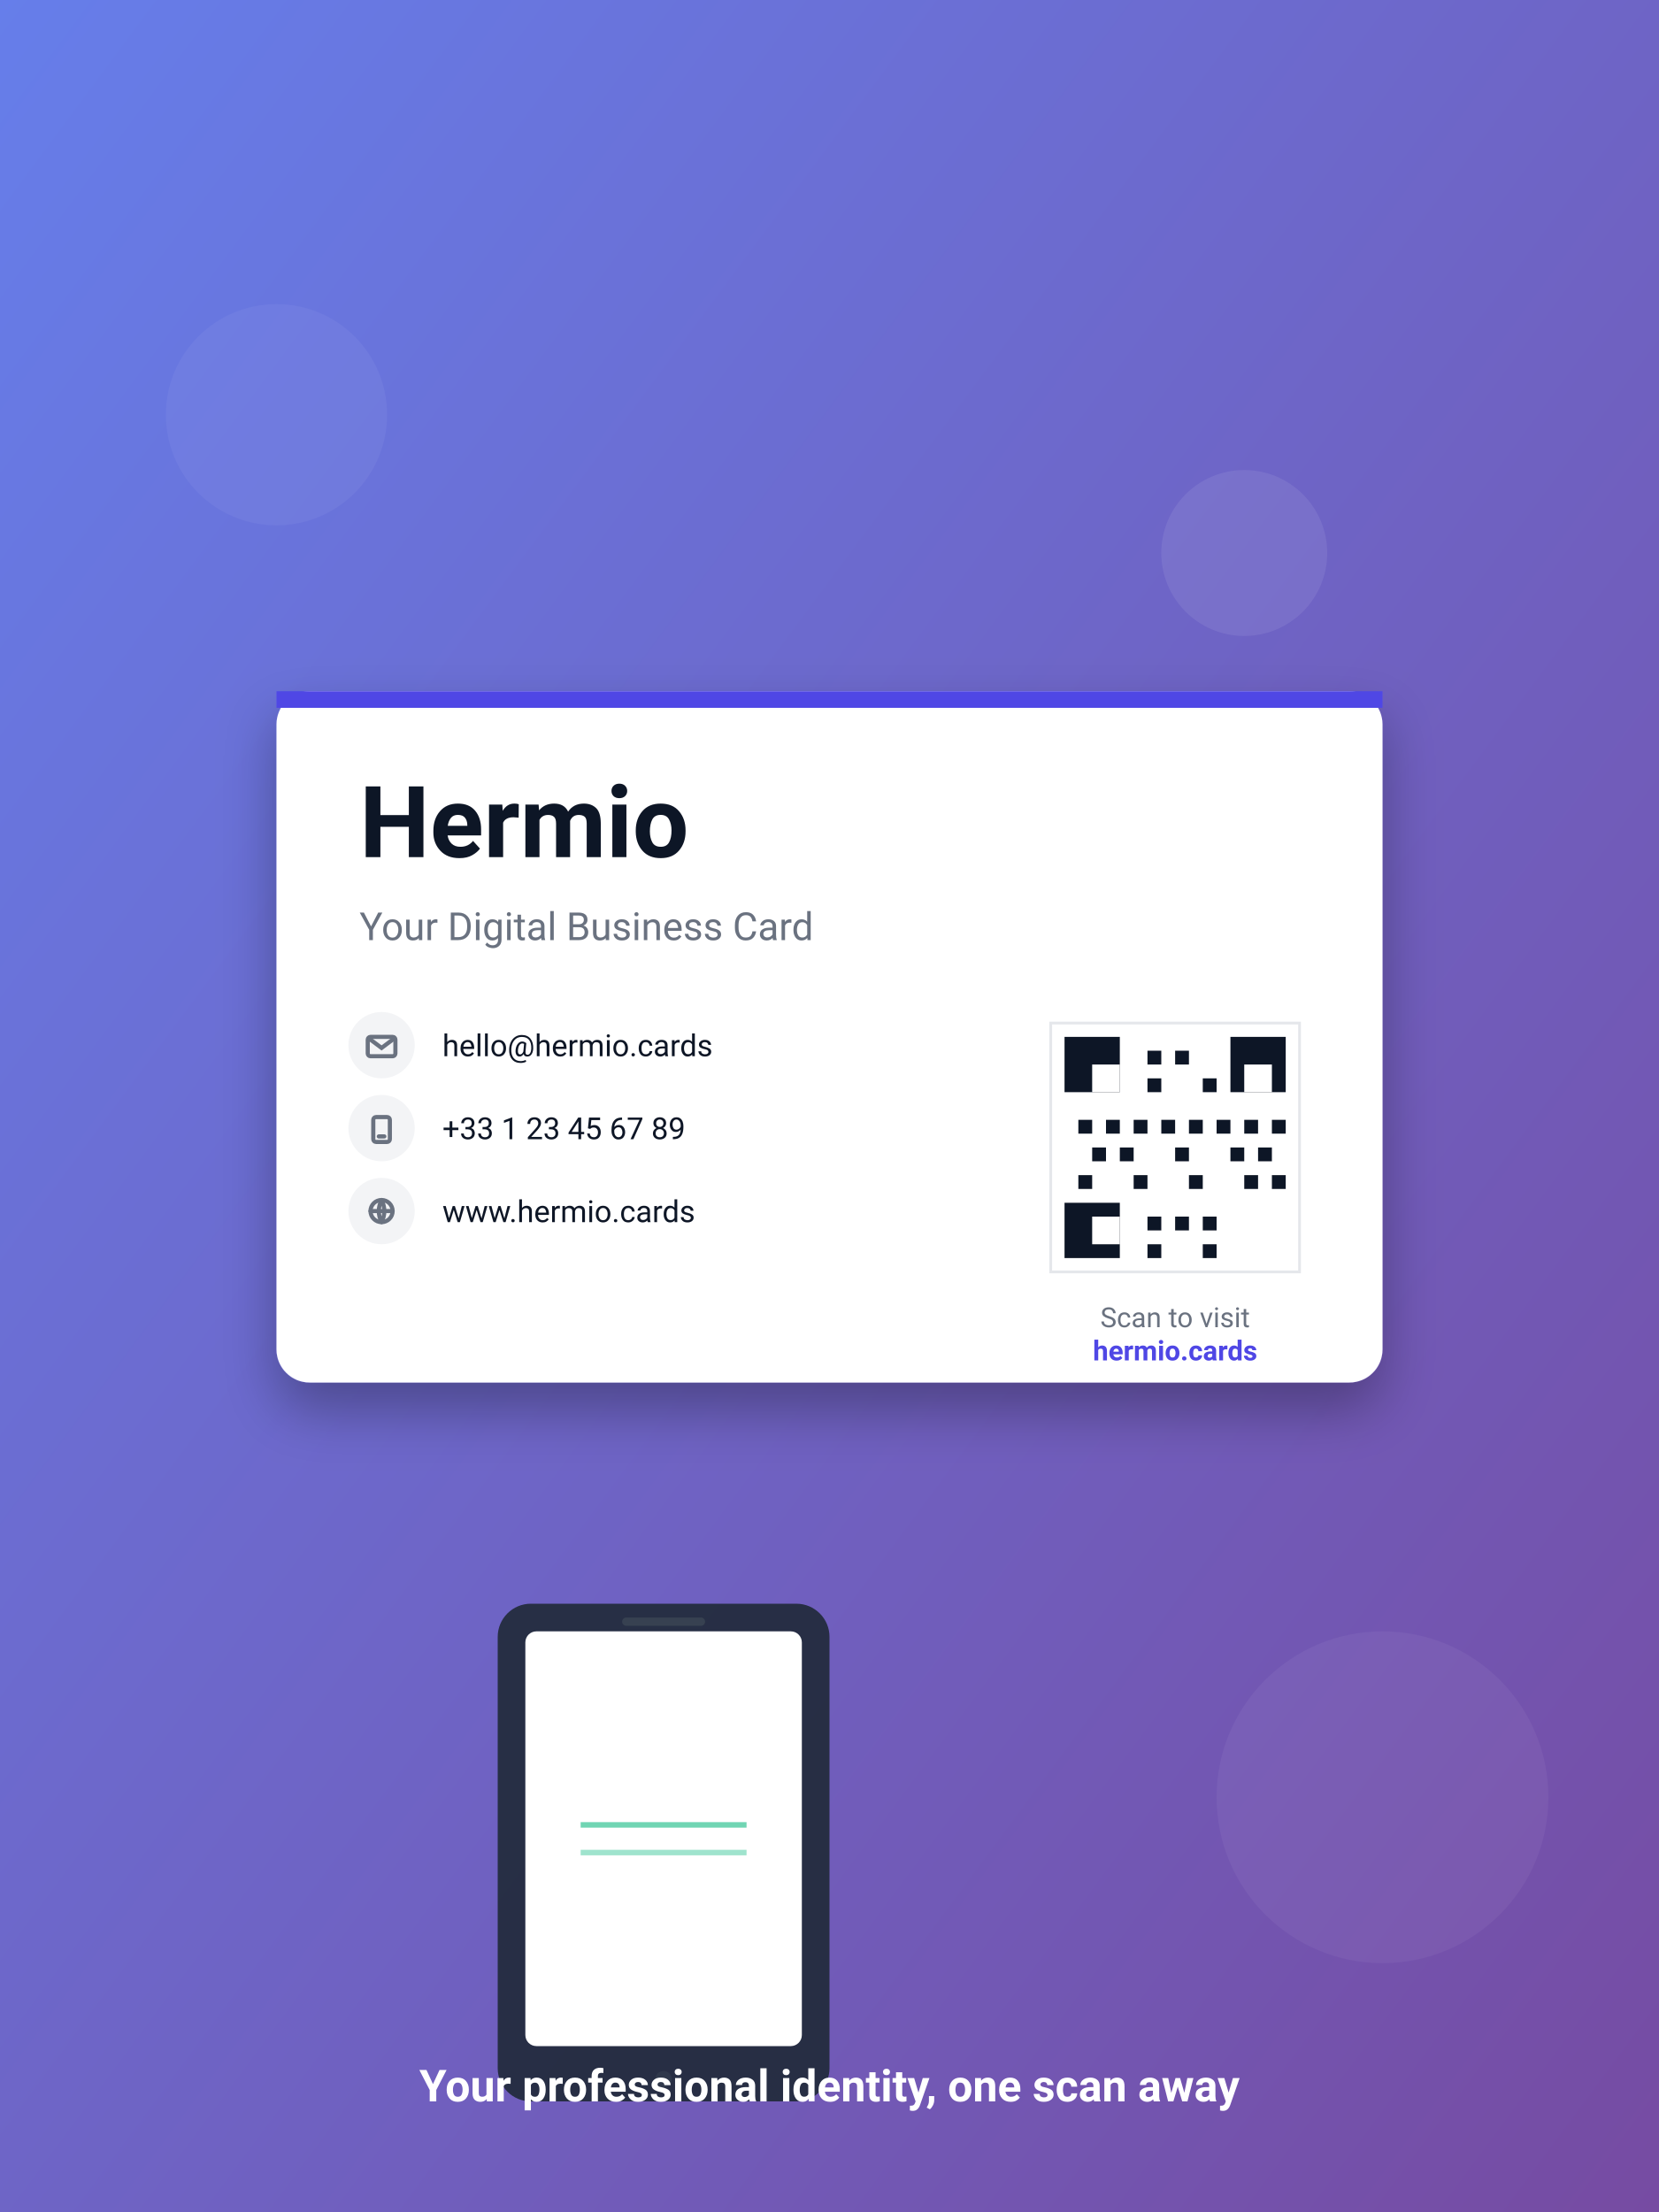
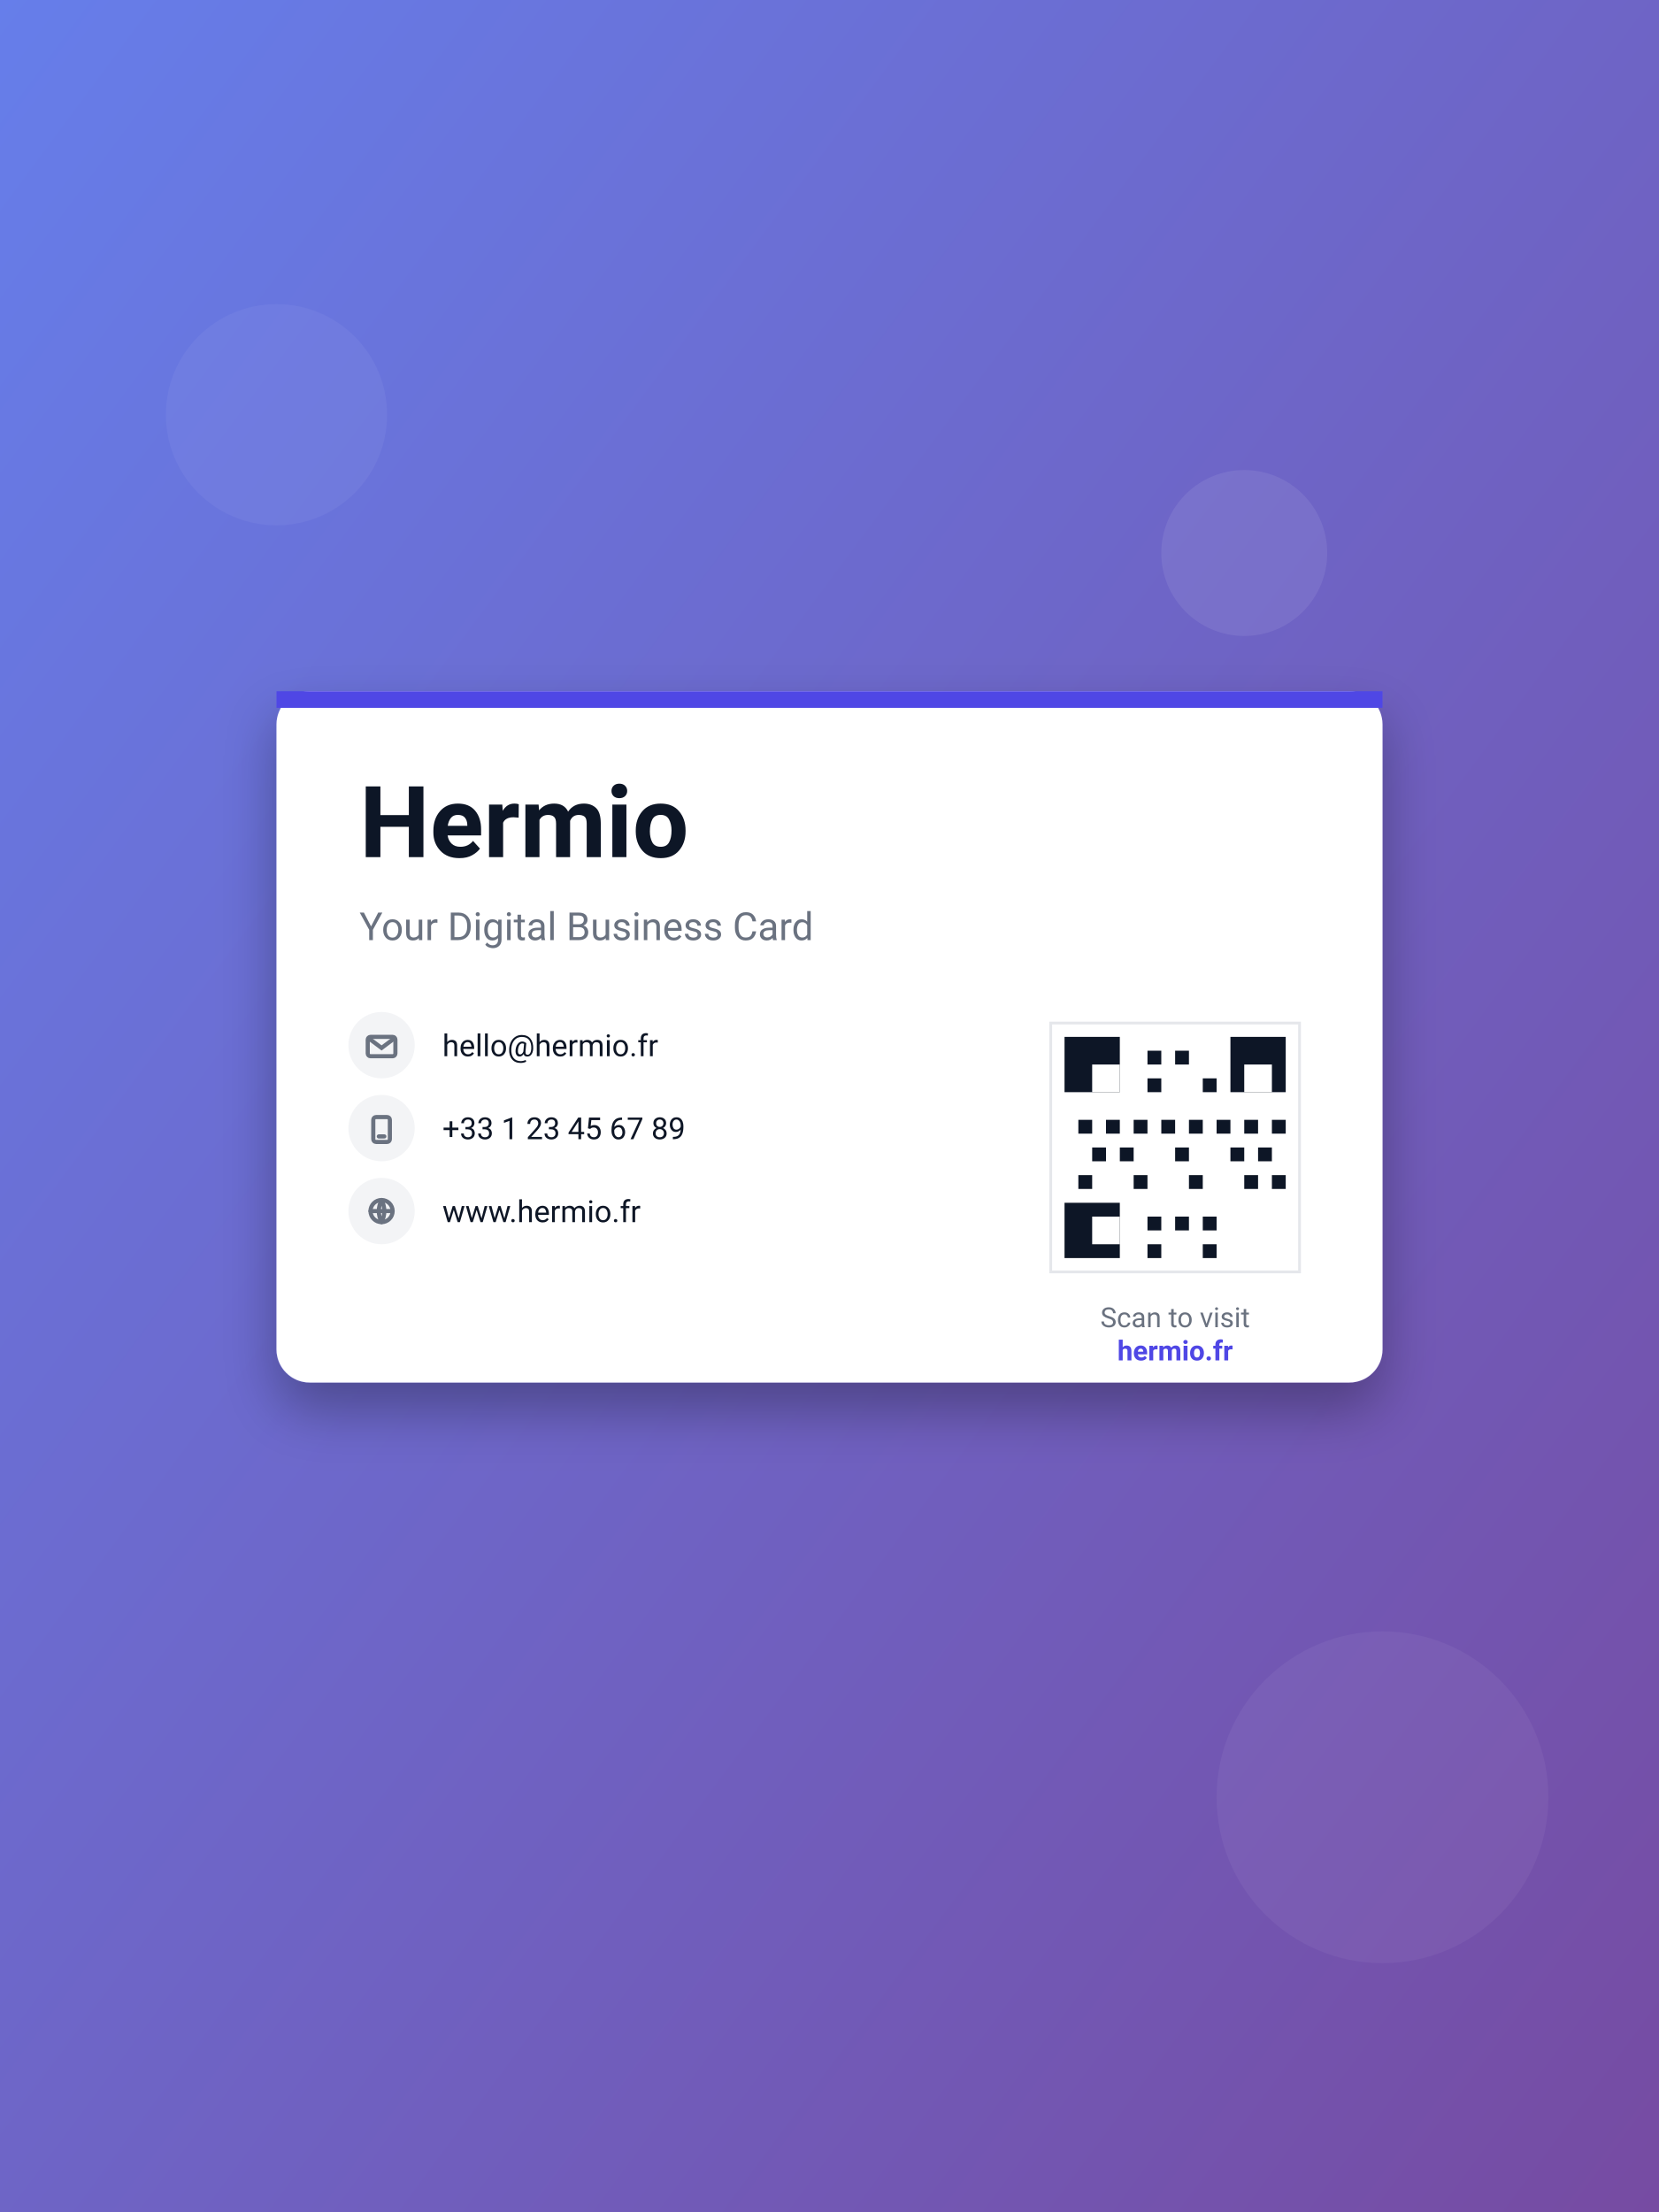
<svg xmlns="http://www.w3.org/2000/svg" width="600" height="800" viewBox="0 0 600 800">
  <defs>
    <linearGradient id="bgGradient" x1="0%" y1="0%" x2="100%" y2="100%">
      <stop offset="0%" style="stop-color:#667eea;stop-opacity:1" />
      <stop offset="100%" style="stop-color:#764ba2;stop-opacity:1" />
    </linearGradient>
    <filter id="cardShadow" x="-50%" y="-50%" width="200%" height="200%">
      <feGaussianBlur in="SourceAlpha" stdDeviation="10" />
      <feOffset dx="0" dy="10" result="offsetblur" />
      <feComponentTransfer>
        <feFuncA type="linear" slope="0.3" />
      </feComponentTransfer>
      <feMerge>
        <feMergeNode />
        <feMergeNode in="SourceGraphic" />
      </feMerge>
    </filter>
  </defs>
  <rect width="600" height="800" fill="url(#bgGradient)" />
  <circle cx="100" cy="150" r="40" fill="#FFFFFF" opacity="0.05" />
  <circle cx="500" cy="650" r="60" fill="#FFFFFF" opacity="0.05" />
  <circle cx="450" cy="200" r="30" fill="#FFFFFF" opacity="0.08" />
  <g transform="translate(100, 250)" filter="url(#cardShadow)">
    <rect width="400" height="250" rx="12" fill="#FFFFFF" />
    <rect width="400" height="6" rx="12 12 0 0" fill="#4F46E5" />
    <text x="30" y="60" font-family="-apple-system, BlinkMacSystemFont, 'Segoe UI', Roboto, sans-serif" font-size="36" font-weight="700" fill="#111827">
      Hermio
    </text>
    <text x="30" y="90" font-family="-apple-system, BlinkMacSystemFont, 'Segoe UI', Roboto, sans-serif" font-size="14" fill="#6B7280">
      Your Digital Business Card
    </text>
    <g transform="translate(280, 120)">
      <rect width="90" height="90" fill="#FFFFFF" stroke="#E5E7EB" stroke-width="1" />
      <rect x="5" y="5" width="20" height="20" fill="#111827" />
      <rect x="65" y="5" width="20" height="20" fill="#111827" />
      <rect x="5" y="65" width="20" height="20" fill="#111827" />
      <rect x="15" y="15" width="10" height="10" fill="#FFFFFF" />
      <rect x="70" y="15" width="10" height="10" fill="#FFFFFF" />
      <rect x="15" y="70" width="10" height="10" fill="#FFFFFF" />
      <rect x="35" y="10" width="5" height="5" fill="#111827" />
      <rect x="45" y="10" width="5" height="5" fill="#111827" />
      <rect x="35" y="20" width="5" height="5" fill="#111827" />
      <rect x="55" y="20" width="5" height="5" fill="#111827" />
      <rect x="10" y="35" width="5" height="5" fill="#111827" />
      <rect x="20" y="35" width="5" height="5" fill="#111827" />
      <rect x="30" y="35" width="5" height="5" fill="#111827" />
      <rect x="40" y="35" width="5" height="5" fill="#111827" />
      <rect x="50" y="35" width="5" height="5" fill="#111827" />
      <rect x="60" y="35" width="5" height="5" fill="#111827" />
      <rect x="70" y="35" width="5" height="5" fill="#111827" />
      <rect x="80" y="35" width="5" height="5" fill="#111827" />
      <rect x="15" y="45" width="5" height="5" fill="#111827" />
      <rect x="25" y="45" width="5" height="5" fill="#111827" />
      <rect x="45" y="45" width="5" height="5" fill="#111827" />
      <rect x="65" y="45" width="5" height="5" fill="#111827" />
      <rect x="75" y="45" width="5" height="5" fill="#111827" />
      <rect x="10" y="55" width="5" height="5" fill="#111827" />
      <rect x="30" y="55" width="5" height="5" fill="#111827" />
      <rect x="50" y="55" width="5" height="5" fill="#111827" />
      <rect x="70" y="55" width="5" height="5" fill="#111827" />
      <rect x="80" y="55" width="5" height="5" fill="#111827" />
      <rect x="35" y="70" width="5" height="5" fill="#111827" />
      <rect x="45" y="70" width="5" height="5" fill="#111827" />
      <rect x="55" y="70" width="5" height="5" fill="#111827" />
      <rect x="35" y="80" width="5" height="5" fill="#111827" />
      <rect x="55" y="80" width="5" height="5" fill="#111827" />
    </g>
    <text x="290" y="230" font-family="-apple-system, BlinkMacSystemFont, 'Segoe UI', Roboto, sans-serif" font-size="10" fill="#6B7280" text-anchor="middle" transform="translate(35, 0)">
      Scan to visit
    </text>
    <text x="290" y="242" font-family="-apple-system, BlinkMacSystemFont, 'Segoe UI', Roboto, sans-serif" font-size="10" font-weight="600" fill="#4F46E5" text-anchor="middle" transform="translate(35, 0)">
-       hermio.cards
+       hermio.fr
    </text>
    <g transform="translate(30, 120)">
      <circle cx="8" cy="8" r="12" fill="#F3F4F6" />
      <path d="M4 6 L8 9 L12 6" stroke="#6B7280" stroke-width="1.5" fill="none" stroke-linecap="round" />
      <rect x="3" y="5" width="10" height="7" rx="1" stroke="#6B7280" stroke-width="1.5" fill="none" />
      <g transform="translate(0, 30)">
        <circle cx="8" cy="8" r="12" fill="#F3F4F6" />
        <rect x="5" y="4" width="6" height="9" rx="1" stroke="#6B7280" stroke-width="1.5" fill="none" />
        <line x1="7" y1="11" x2="9" y2="11" stroke="#6B7280" stroke-width="1.5" stroke-linecap="round" />
      </g>
      <g transform="translate(0, 60)">
        <circle cx="8" cy="8" r="12" fill="#F3F4F6" />
        <circle cx="8" cy="8" r="4" stroke="#6B7280" stroke-width="1.5" fill="none" />
        <path d="M8 4 Q10 8 8 12 M8 4 Q6 8 8 12 M4 8 L12 8" stroke="#6B7280" stroke-width="1.5" fill="none" stroke-linecap="round" />
      </g>
    </g>
    <text x="60" y="132" font-family="-apple-system, BlinkMacSystemFont, 'Segoe UI', Roboto, sans-serif" font-size="11" fill="#111827">
-       hello@hermio.cards
+       hello@hermio.fr
    </text>
    <text x="60" y="162" font-family="-apple-system, BlinkMacSystemFont, 'Segoe UI', Roboto, sans-serif" font-size="11" fill="#111827">
      +33 1 23 45 67 89
    </text>
    <text x="60" y="192" font-family="-apple-system, BlinkMacSystemFont, 'Segoe UI', Roboto, sans-serif" font-size="11" fill="#111827">
-       www.hermio.cards
+       www.hermio.fr
    </text>
  </g>
-   <g transform="translate(180, 580)">
-     <rect width="120" height="180" rx="12" fill="#1F2937" opacity="0.9" />
-     <rect x="10" y="10" width="100" height="150" rx="4" fill="#FFFFFF" />
-     <rect x="45" y="5" width="30" height="3" rx="1.5" fill="#374151" />
-     <line x1="30" y1="80" x2="90" y2="80" stroke="#10B981" stroke-width="2" opacity="0.6" />
-     <line x1="30" y1="90" x2="90" y2="90" stroke="#10B981" stroke-width="2" opacity="0.4" />
-     <circle cx="60" cy="172" r="3" fill="#374151" opacity="0.5" />
-   </g>
-   <text x="300" y="760" font-family="-apple-system, BlinkMacSystemFont, 'Segoe UI', Roboto, sans-serif" font-size="16" font-weight="600" fill="#FFFFFF" text-anchor="middle">
-     Your professional identity, one scan away
-   </text>
</svg>
